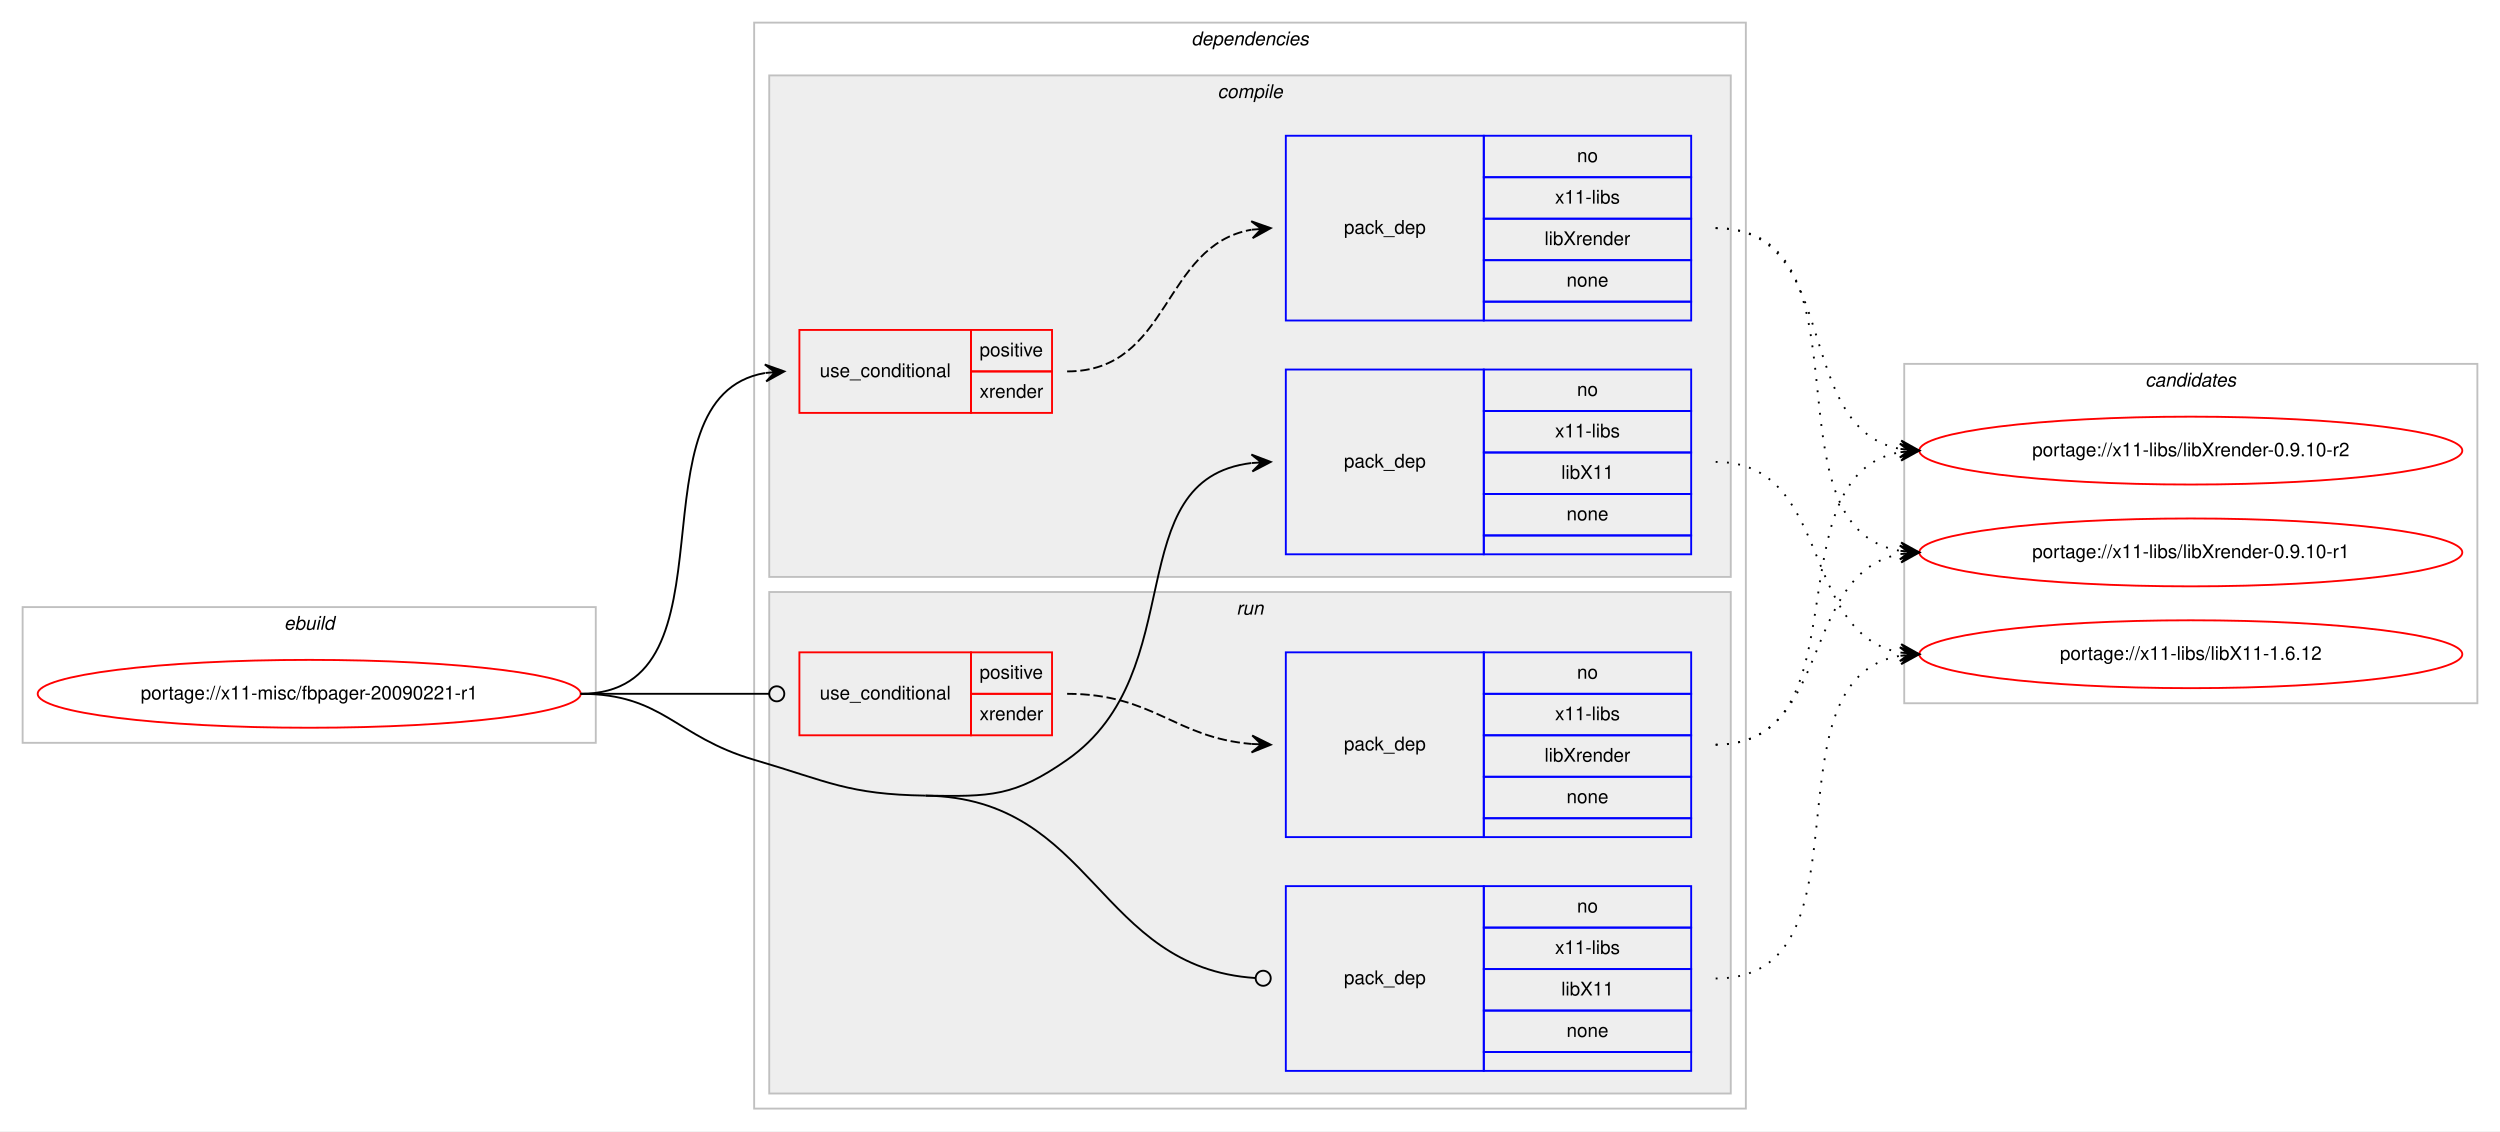
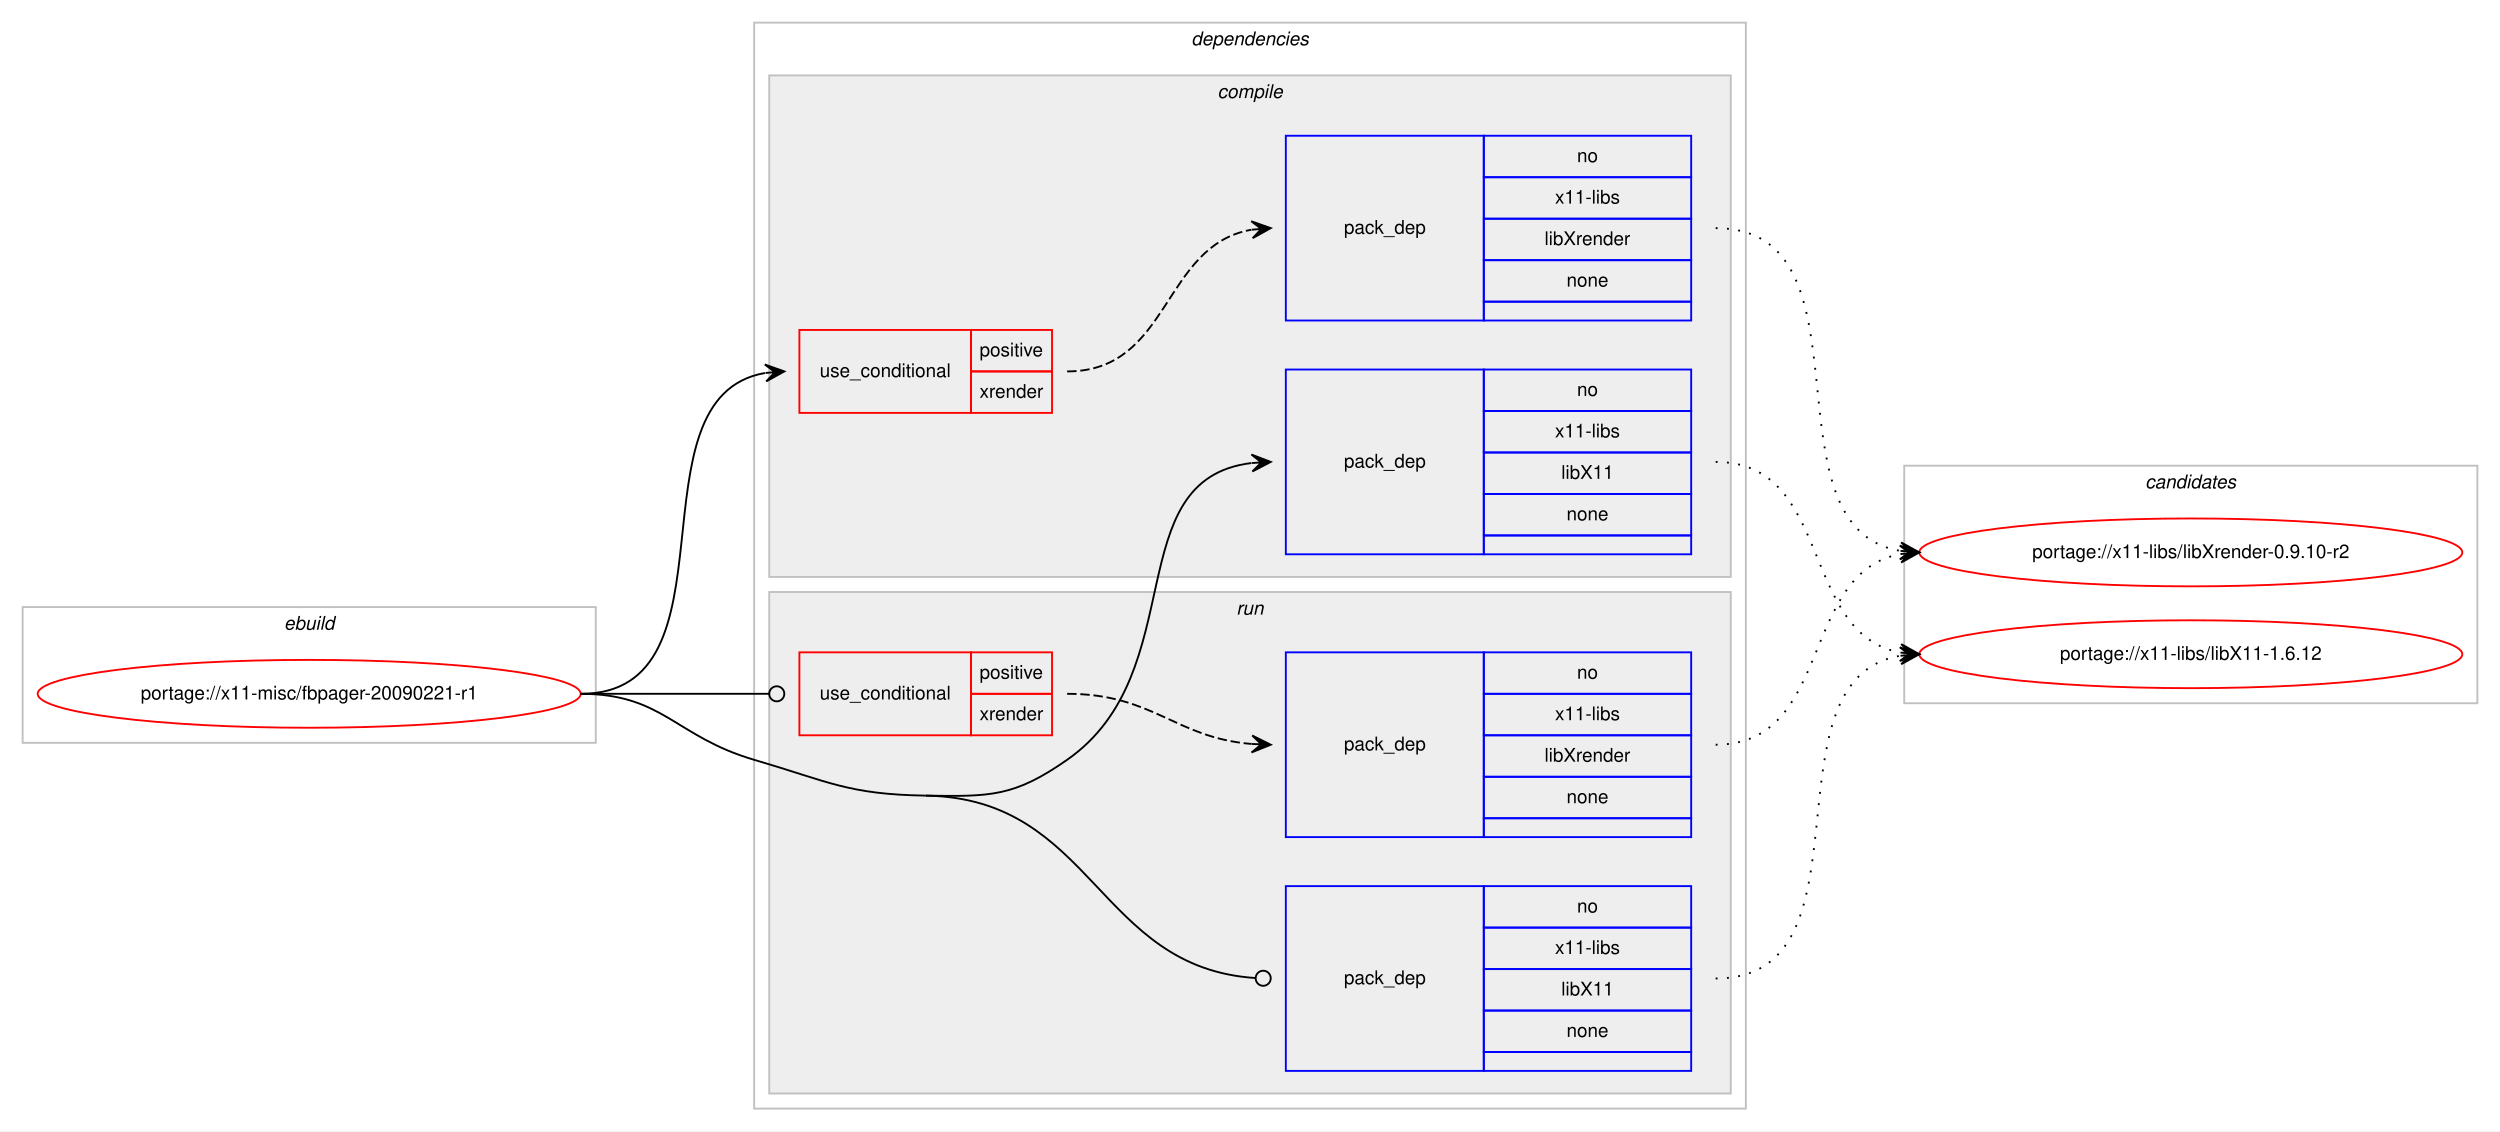
<svg xmlns="http://www.w3.org/2000/svg" xmlns:xlink="http://www.w3.org/1999/xlink" width="1326pt" height="600pt" viewBox="0.00 0.00 1326.00 600.00">
  <g id="graph0" class="graph" transform="scale(1 1) rotate(0) translate(4 596)">
    <polygon fill="#ffffff" stroke="transparent" points="-4,4 -4,-596 1322,-596 1322,4 -4,4" />
    <g id="clust1" class="cluster">
      <polygon fill="none" stroke="#c0c0c0" points="8,-202 8,-274 312,-274 312,-202 8,-202" />
      <text text-anchor="start" x="146.663" y="-262" font-family="Helvetica,sans-Serif" font-style="italic" font-size="10.00" fill="#000000">ebuild</text>
    </g>
    <g id="clust2" class="cluster">
      <polygon fill="none" stroke="#c0c0c0" points="396,-8 396,-584 922,-584 922,-8 396,-8" />
      <text text-anchor="start" x="627.875" y="-572" font-family="Helvetica,sans-Serif" font-style="italic" font-size="10.00" fill="#000000">dependencies</text>
    </g>
    <g id="clust3" class="cluster">
      <polygon fill="#eeeeee" stroke="#c0c0c0" points="404,-290 404,-556 914,-556 914,-290 404,-290" />
      <text text-anchor="start" x="641.778" y="-544" font-family="Helvetica,sans-Serif" font-style="italic" font-size="10.00" fill="#000000">compile</text>
    </g>
    <g id="clust8" class="cluster">
      <polygon fill="#eeeeee" stroke="#c0c0c0" points="404,-16 404,-282 914,-282 914,-16 404,-16" />
      <text text-anchor="start" x="651.777" y="-270" font-family="Helvetica,sans-Serif" font-style="italic" font-size="10.00" fill="#000000">run</text>
    </g>
    <g id="clust12" class="cluster">
-       <polygon fill="none" stroke="#c0c0c0" points="1006,-223 1006,-403 1310,-403 1310,-223 1006,-223" />
-       <text text-anchor="start" x="1133.824" y="-391" font-family="Helvetica,sans-Serif" font-style="italic" font-size="10.00" fill="#000000">candidates</text>
+       <polygon fill="none" stroke="#c0c0c0" points="1006,-223 1006,-349 1310,-349 1310,-223 1006,-223" />
+       <text text-anchor="start" x="1133.824" y="-337" font-family="Helvetica,sans-Serif" font-style="italic" font-size="10.00" fill="#000000">candidates</text>
    </g>
    <g id="node1" class="node">
      <g id="a_node1">
        <a xlink:href="../x11-misc/fbpager-20090221-r1.svg" xlink:title="portage://x11-misc/fbpager-20090221-r1">
          <ellipse fill="none" stroke="#ff0000" cx="160" cy="-228" rx="144" ry="18" />
          <text text-anchor="middle" x="160" y="-225" font-family="Helvetica,sans-Serif" font-size="10.00" fill="#000000">portage://x11-misc/fbpager-20090221-r1</text>
        </a>
      </g>
    </g>
    <g id="node2" class="node">
      <polygon fill="none" stroke="#ff0000" points="420,-377 420,-421 511,-421 511,-377 420,-377" />
      <text text-anchor="start" x="430.767" y="-396" font-family="Helvetica,sans-Serif" font-size="10.00" fill="#000000">use_conditional</text>
      <polygon fill="none" stroke="#ff0000" points="511,-399 511,-421 554,-421 554,-399 511,-399" />
      <text text-anchor="start" x="515.553" y="-407" font-family="Helvetica,sans-Serif" font-size="10.00" fill="#000000">positive</text>
      <polygon fill="none" stroke="#ff0000" points="511,-377 511,-399 554,-399 554,-377 511,-377" />
      <text text-anchor="start" x="515.553" y="-385" font-family="Helvetica,sans-Serif" font-size="10.00" fill="#000000">xrender</text>
    </g>
    <g id="edge2" class="edge">
      <path fill="none" stroke="#000000" d="M304,-228C390.202,-228 327.727,-385.26 401.733,-398.161" />
      <polygon fill="#000000" stroke="#000000" points="412,-399 401.666,-402.67 407.017,-398.592 402.033,-398.185 402.033,-398.185 402.033,-398.185 407.017,-398.592 402.4,-393.7 412,-399 412,-399" />
    </g>
    <g id="node4" class="node">
      <polygon fill="none" stroke="#0000ff" points="678,-302 678,-400 783,-400 783,-302 678,-302" />
      <text text-anchor="start" x="708.823" y="-348" font-family="Helvetica,sans-Serif" font-size="10.00" fill="#000000">pack_dep</text>
      <polygon fill="none" stroke="#0000ff" points="783,-378 783,-400 893,-400 893,-378 783,-378" />
      <text text-anchor="start" x="832.441" y="-386" font-family="Helvetica,sans-Serif" font-size="10.00" fill="#000000">no</text>
      <polygon fill="none" stroke="#0000ff" points="783,-356 783,-378 893,-378 893,-356 783,-356" />
      <text text-anchor="start" x="820.778" y="-364" font-family="Helvetica,sans-Serif" font-size="10.00" fill="#000000">x11-libs</text>
      <polygon fill="none" stroke="#0000ff" points="783,-334 783,-356 893,-356 893,-334 783,-334" />
      <text text-anchor="start" x="824.108" y="-342" font-family="Helvetica,sans-Serif" font-size="10.00" fill="#000000">libX11</text>
      <polygon fill="none" stroke="#0000ff" points="783,-312 783,-334 893,-334 893,-312 783,-312" />
      <text text-anchor="start" x="826.882" y="-320" font-family="Helvetica,sans-Serif" font-size="10.00" fill="#000000">none</text>
      <polygon fill="none" stroke="#0000ff" points="783,-302 783,-312 893,-312 893,-302 783,-302" />
    </g>
    <g id="edge3" class="edge">
      <path fill="none" stroke="#000000" d="M487,-174C521.382,-173.458 533.809,-173.311 562,-193 628.739,-239.611 588.747,-341.719 659.746,-350.408" />
      <polygon fill="#000000" stroke="#000000" points="670,-351 659.757,-354.916 665.008,-350.712 660.017,-350.424 660.017,-350.424 660.017,-350.424 665.008,-350.712 660.276,-345.931 670,-351 670,-351" />
    </g>
    <g id="node5" class="node">
      <polygon fill="none" stroke="#ff0000" points="420,-206 420,-250 511,-250 511,-206 420,-206" />
      <text text-anchor="start" x="430.767" y="-225" font-family="Helvetica,sans-Serif" font-size="10.00" fill="#000000">use_conditional</text>
      <polygon fill="none" stroke="#ff0000" points="511,-228 511,-250 554,-250 554,-228 511,-228" />
      <text text-anchor="start" x="515.553" y="-236" font-family="Helvetica,sans-Serif" font-size="10.00" fill="#000000">positive</text>
      <polygon fill="none" stroke="#ff0000" points="511,-206 511,-228 554,-228 554,-206 511,-206" />
      <text text-anchor="start" x="515.553" y="-214" font-family="Helvetica,sans-Serif" font-size="10.00" fill="#000000">xrender</text>
    </g>
    <g id="edge5" class="edge">
      <path fill="none" stroke="#000000" d="M304,-228C349.188,-228 362.47,-228 403.919,-228" />
      <ellipse fill="none" stroke="#000000" cx="408" cy="-228" rx="4" ry="4" />
    </g>
    <g id="node7" class="node">
      <polygon fill="none" stroke="#0000ff" points="678,-28 678,-126 783,-126 783,-28 678,-28" />
      <text text-anchor="start" x="708.823" y="-74" font-family="Helvetica,sans-Serif" font-size="10.00" fill="#000000">pack_dep</text>
      <polygon fill="none" stroke="#0000ff" points="783,-104 783,-126 893,-126 893,-104 783,-104" />
      <text text-anchor="start" x="832.441" y="-112" font-family="Helvetica,sans-Serif" font-size="10.00" fill="#000000">no</text>
      <polygon fill="none" stroke="#0000ff" points="783,-82 783,-104 893,-104 893,-82 783,-82" />
      <text text-anchor="start" x="820.778" y="-90" font-family="Helvetica,sans-Serif" font-size="10.00" fill="#000000">x11-libs</text>
      <polygon fill="none" stroke="#0000ff" points="783,-60 783,-82 893,-82 893,-60 783,-60" />
      <text text-anchor="start" x="824.108" y="-68" font-family="Helvetica,sans-Serif" font-size="10.00" fill="#000000">libX11</text>
      <polygon fill="none" stroke="#0000ff" points="783,-38 783,-60 893,-60 893,-38 783,-38" />
      <text text-anchor="start" x="826.882" y="-46" font-family="Helvetica,sans-Serif" font-size="10.00" fill="#000000">none</text>
      <polygon fill="none" stroke="#0000ff" points="783,-28 783,-38 893,-38 893,-28 783,-28" />
    </g>
    <g id="edge6" class="edge">
      <path fill="none" stroke="#000000" d="M487,-174C576.255,-172.592 577.928,-82.699 661.891,-77.257" />
      <ellipse fill="none" stroke="#000000" cx="666.002" cy="-77.127" rx="4" ry="4" />
      <path fill="none" stroke="#000000" d="M304,-228C347.748,-228 354.013,-205.287 396,-193 435.654,-181.396 445.688,-174.652 487,-174" />
    </g>
    <g id="node3" class="node">
      <polygon fill="none" stroke="#0000ff" points="678,-426 678,-524 783,-524 783,-426 678,-426" />
      <text text-anchor="start" x="708.823" y="-472" font-family="Helvetica,sans-Serif" font-size="10.00" fill="#000000">pack_dep</text>
      <polygon fill="none" stroke="#0000ff" points="783,-502 783,-524 893,-524 893,-502 783,-502" />
      <text text-anchor="start" x="832.441" y="-510" font-family="Helvetica,sans-Serif" font-size="10.00" fill="#000000">no</text>
      <polygon fill="none" stroke="#0000ff" points="783,-480 783,-502 893,-502 893,-480 783,-480" />
      <text text-anchor="start" x="820.778" y="-488" font-family="Helvetica,sans-Serif" font-size="10.00" fill="#000000">x11-libs</text>
      <polygon fill="none" stroke="#0000ff" points="783,-458 783,-480 893,-480 893,-458 783,-458" />
      <text text-anchor="start" x="815.22" y="-466" font-family="Helvetica,sans-Serif" font-size="10.00" fill="#000000">libXrender</text>
      <polygon fill="none" stroke="#0000ff" points="783,-436 783,-458 893,-458 893,-436 783,-436" />
      <text text-anchor="start" x="826.882" y="-444" font-family="Helvetica,sans-Serif" font-size="10.00" fill="#000000">none</text>
      <polygon fill="none" stroke="#0000ff" points="783,-426 783,-436 893,-436 893,-426 783,-426" />
    </g>
    <g id="edge1" class="edge">
      <path fill="none" stroke="#000000" stroke-dasharray="5,2" d="M562,-399C617.025,-399 612.214,-465.797 659.76,-474.147" />
      <polygon fill="#000000" stroke="#000000" points="670,-475 659.661,-478.654 665.017,-474.585 660.035,-474.169 660.035,-474.169 660.035,-474.169 665.017,-474.585 660.408,-469.685 670,-475 670,-475" />
    </g>
    <g id="node8" class="node">
      <g id="a_node8">
        <a xlink:href="../x11-libs/libXrender-0.9.10-r2.svg" xlink:title="portage://x11-libs/libXrender-0.9.10-r2">
-           <ellipse fill="none" stroke="#ff0000" cx="1158" cy="-357" rx="144" ry="18" />
-           <text text-anchor="middle" x="1158" y="-354" font-family="Helvetica,sans-Serif" font-size="10.00" fill="#000000">portage://x11-libs/libXrender-0.9.10-r2</text>
+           <ellipse fill="none" stroke="#ff0000" cx="1158" cy="-303" rx="144" ry="18" />
+           <text text-anchor="middle" x="1158" y="-300" font-family="Helvetica,sans-Serif" font-size="10.00" fill="#000000">portage://x11-libs/libXrender-0.9.10-r2</text>
        </a>
      </g>
    </g>
    <g id="edge7" class="edge">
-       <path fill="none" stroke="#000000" stroke-dasharray="1,5" d="M906,-475C973.484,-475 946.106,-368.68 1003.956,-357.882" />
-       <polygon fill="#000000" stroke="#000000" points="1014,-357 1004.432,-362.358 1009.019,-357.437 1004.038,-357.875 1004.038,-357.875 1004.038,-357.875 1009.019,-357.437 1003.645,-353.392 1014,-357 1014,-357" />
+       <path fill="none" stroke="#000000" stroke-dasharray="1,5" d="M906,-475C992.563,-475 929.411,-316.82 1003.692,-303.844" />
+       <polygon fill="#000000" stroke="#000000" points="1014,-303 1004.401,-308.301 1009.017,-303.408 1004.033,-303.817 1004.033,-303.817 1004.033,-303.817 1009.017,-303.408 1003.666,-299.332 1014,-303 1014,-303" />
    </g>
    <g id="node9" class="node">
      <g id="a_node9">
-         <a xlink:href="../x11-libs/libXrender-0.9.10-r1.svg" xlink:title="portage://x11-libs/libXrender-0.9.10-r1">
-           <ellipse fill="none" stroke="#ff0000" cx="1158" cy="-303" rx="144" ry="18" />
-           <text text-anchor="middle" x="1158" y="-300" font-family="Helvetica,sans-Serif" font-size="10.00" fill="#000000">portage://x11-libs/libXrender-0.9.10-r1</text>
-         </a>
-       </g>
-     </g>
-     <g id="edge8" class="edge">
-       <path fill="none" stroke="#000000" stroke-dasharray="1,5" d="M906,-475C992.563,-475 929.411,-316.82 1003.692,-303.844" />
-       <polygon fill="#000000" stroke="#000000" points="1014,-303 1004.401,-308.301 1009.017,-303.408 1004.033,-303.817 1004.033,-303.817 1004.033,-303.817 1009.017,-303.408 1003.666,-299.332 1014,-303 1014,-303" />
-     </g>
-     <g id="node10" class="node">
-       <g id="a_node10">
        <a xlink:href="../x11-libs/libX11-1.6.12.svg" xlink:title="portage://x11-libs/libX11-1.6.12">
          <ellipse fill="none" stroke="#ff0000" cx="1158" cy="-249" rx="144" ry="18" />
          <text text-anchor="middle" x="1158" y="-246" font-family="Helvetica,sans-Serif" font-size="10.00" fill="#000000">portage://x11-libs/libX11-1.6.12</text>
        </a>
      </g>
    </g>
-     <g id="edge9" class="edge">
+     <g id="edge8" class="edge">
      <path fill="none" stroke="#000000" stroke-dasharray="1,5" d="M906,-351C968.413,-351 950.337,-259.851 1003.947,-249.882" />
      <polygon fill="#000000" stroke="#000000" points="1014,-249 1004.432,-254.357 1009.019,-249.437 1004.038,-249.874 1004.038,-249.874 1004.038,-249.874 1009.019,-249.437 1003.645,-245.391 1014,-249 1014,-249" />
    </g>
    <g id="node6" class="node">
      <polygon fill="none" stroke="#0000ff" points="678,-152 678,-250 783,-250 783,-152 678,-152" />
      <text text-anchor="start" x="708.823" y="-198" font-family="Helvetica,sans-Serif" font-size="10.00" fill="#000000">pack_dep</text>
      <polygon fill="none" stroke="#0000ff" points="783,-228 783,-250 893,-250 893,-228 783,-228" />
      <text text-anchor="start" x="832.441" y="-236" font-family="Helvetica,sans-Serif" font-size="10.00" fill="#000000">no</text>
      <polygon fill="none" stroke="#0000ff" points="783,-206 783,-228 893,-228 893,-206 783,-206" />
      <text text-anchor="start" x="820.778" y="-214" font-family="Helvetica,sans-Serif" font-size="10.00" fill="#000000">x11-libs</text>
      <polygon fill="none" stroke="#0000ff" points="783,-184 783,-206 893,-206 893,-184 783,-184" />
      <text text-anchor="start" x="815.22" y="-192" font-family="Helvetica,sans-Serif" font-size="10.00" fill="#000000">libXrender</text>
      <polygon fill="none" stroke="#0000ff" points="783,-162 783,-184 893,-184 893,-162 783,-162" />
      <text text-anchor="start" x="826.882" y="-170" font-family="Helvetica,sans-Serif" font-size="10.00" fill="#000000">none</text>
      <polygon fill="none" stroke="#0000ff" points="783,-152 783,-162 893,-162 893,-152 783,-152" />
    </g>
    <g id="edge4" class="edge">
      <path fill="none" stroke="#000000" stroke-dasharray="5,2" d="M562,-228C607.902,-228 619.004,-204.761 659.876,-201.403" />
      <polygon fill="#000000" stroke="#000000" points="670,-201 660.187,-205.894 665.004,-201.199 660.008,-201.398 660.008,-201.398 660.008,-201.398 665.004,-201.199 659.829,-196.901 670,-201 670,-201" />
    </g>
-     <g id="edge10" class="edge">
-       <path fill="none" stroke="#000000" stroke-dasharray="1,5" d="M906,-201C986.704,-201 934.617,-343.882 1003.91,-356.161" />
-       <polygon fill="#000000" stroke="#000000" points="1014,-357 1003.661,-360.656 1009.017,-356.586 1004.034,-356.171 1004.034,-356.171 1004.034,-356.171 1009.017,-356.586 1004.408,-351.686 1014,-357 1014,-357" />
-     </g>
-     <g id="edge11" class="edge">
+     <g id="edge9" class="edge">
      <path fill="none" stroke="#000000" stroke-dasharray="1,5" d="M906,-201C968.413,-201 950.337,-292.149 1003.947,-302.118" />
      <polygon fill="#000000" stroke="#000000" points="1014,-303 1003.645,-306.609 1009.019,-302.563 1004.038,-302.126 1004.038,-302.126 1004.038,-302.126 1009.019,-302.563 1004.432,-297.643 1014,-303 1014,-303" />
    </g>
-     <g id="edge12" class="edge">
+     <g id="edge10" class="edge">
      <path fill="none" stroke="#000000" stroke-dasharray="1,5" d="M906,-77C992.563,-77 929.411,-235.18 1003.692,-248.156" />
      <polygon fill="#000000" stroke="#000000" points="1014,-249 1003.666,-252.668 1009.017,-248.592 1004.033,-248.184 1004.033,-248.184 1004.033,-248.184 1009.017,-248.592 1004.401,-243.698 1014,-249 1014,-249" />
    </g>
  </g>
</svg>
